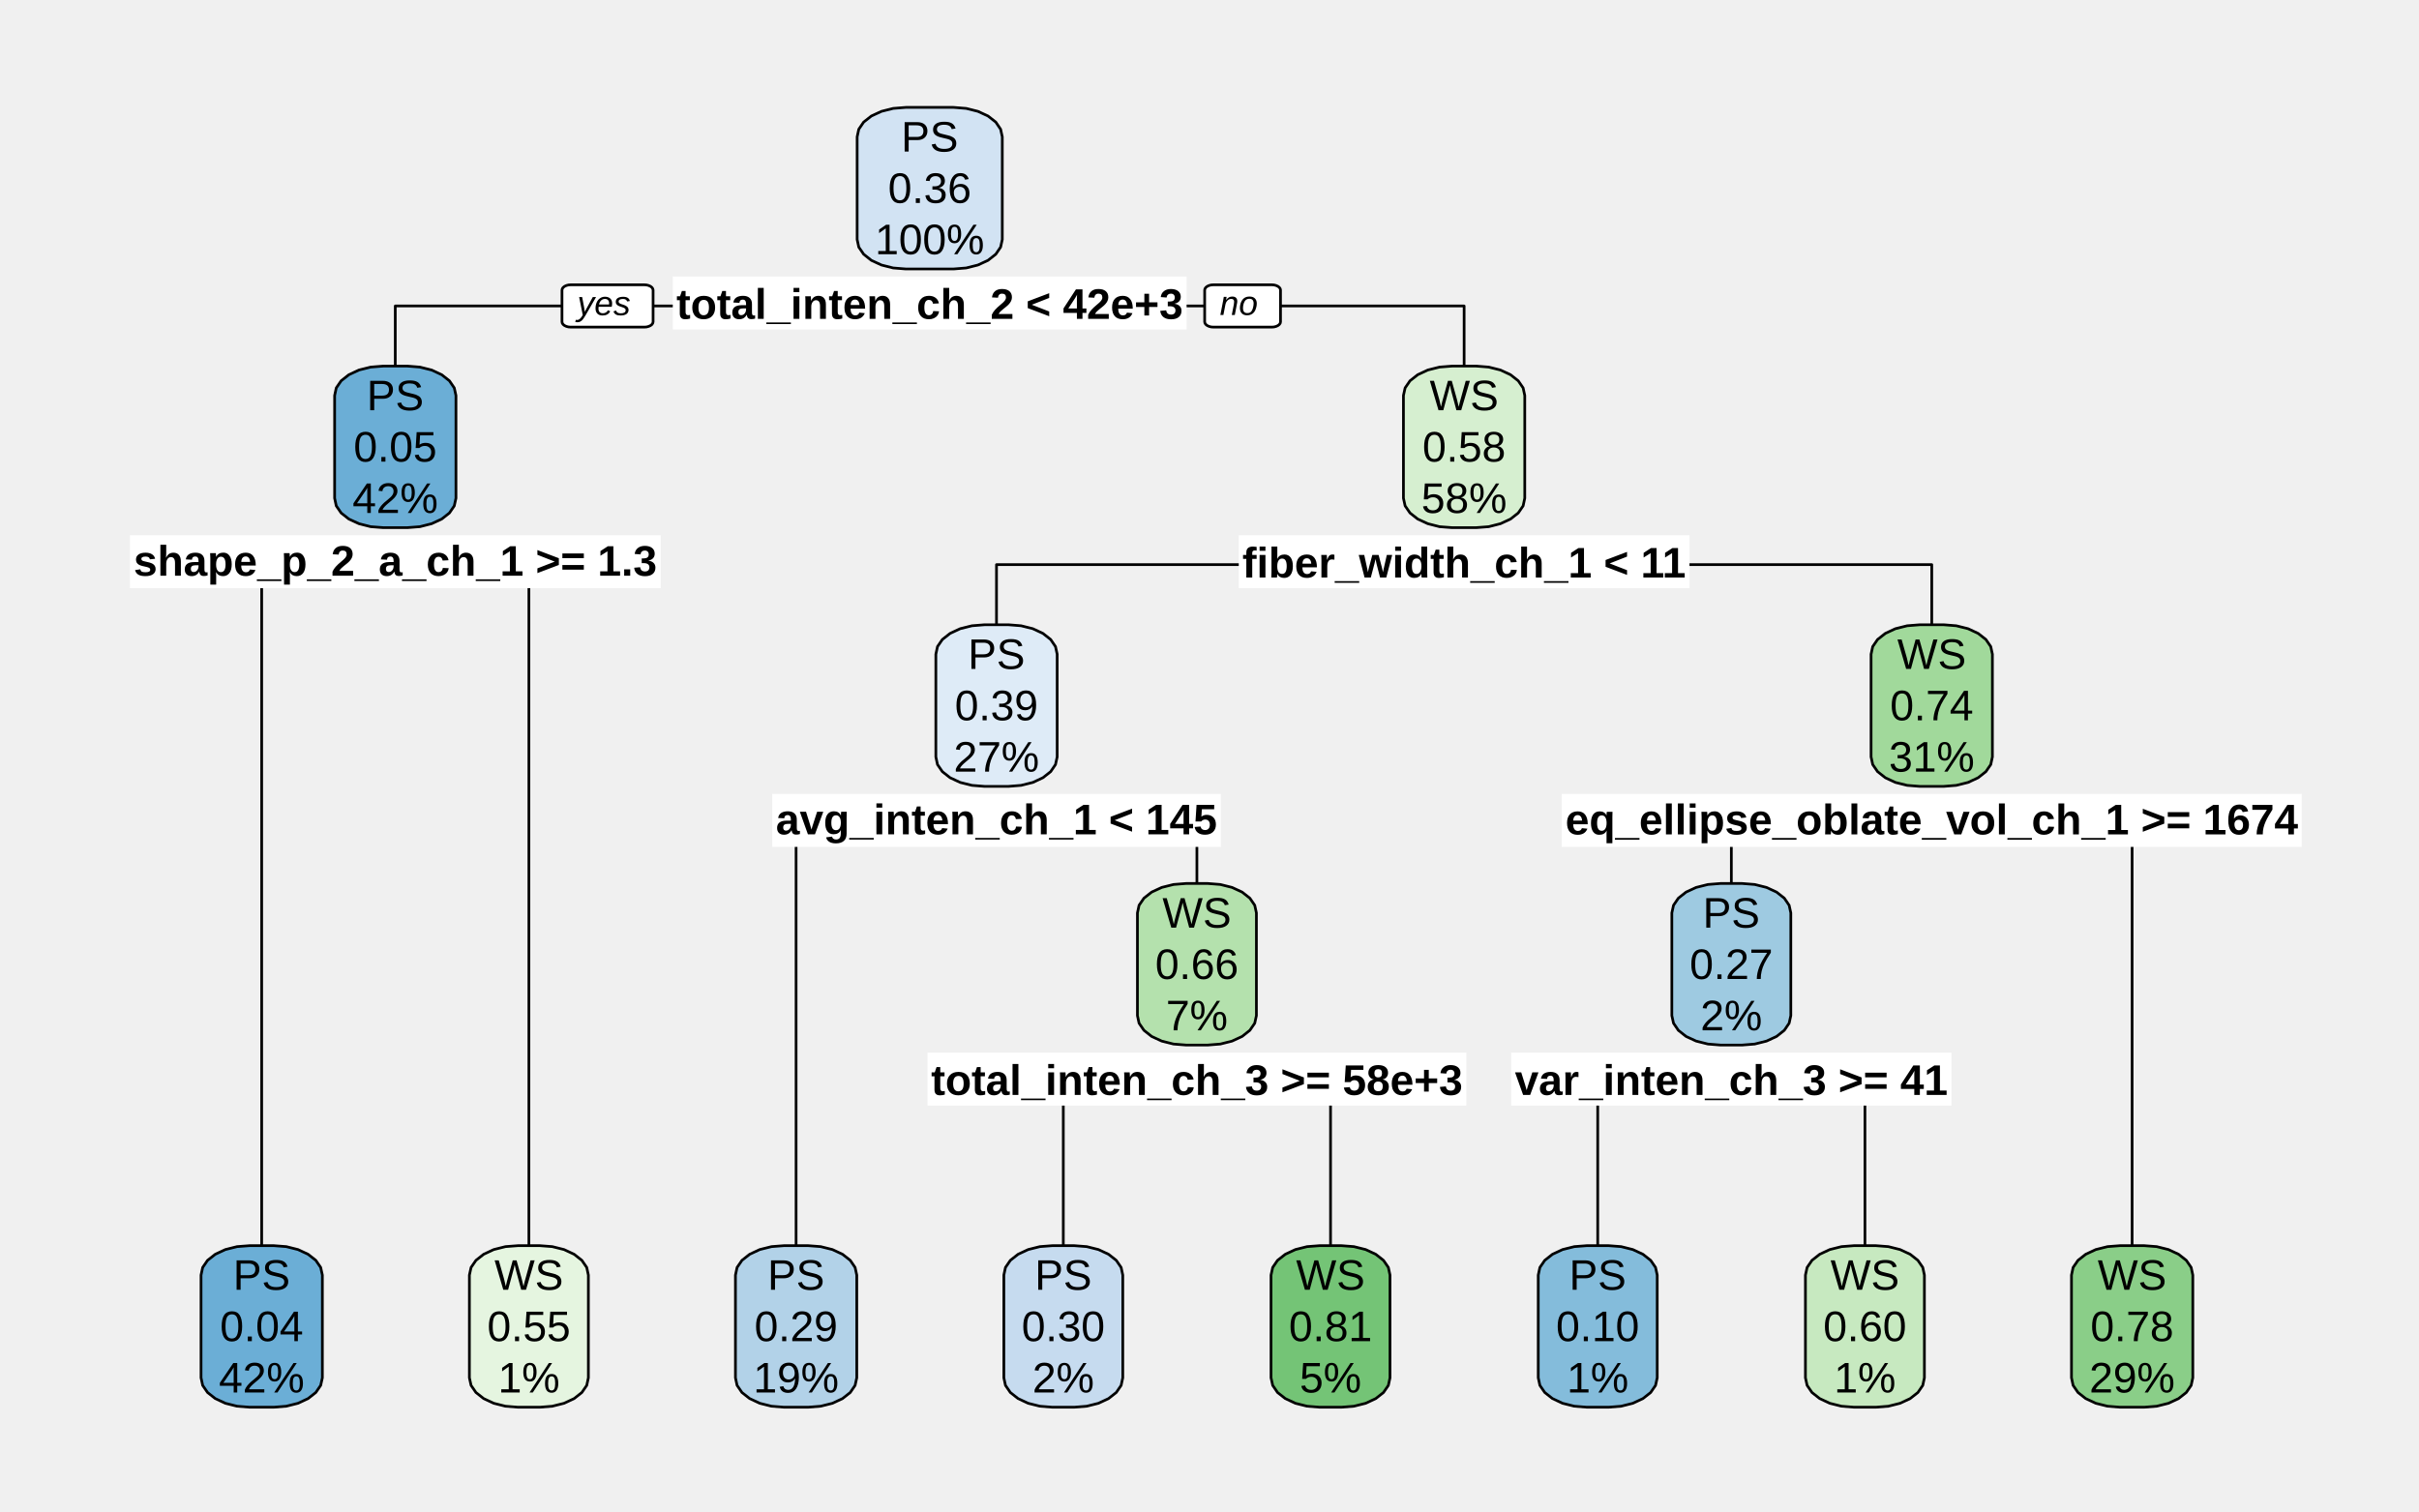
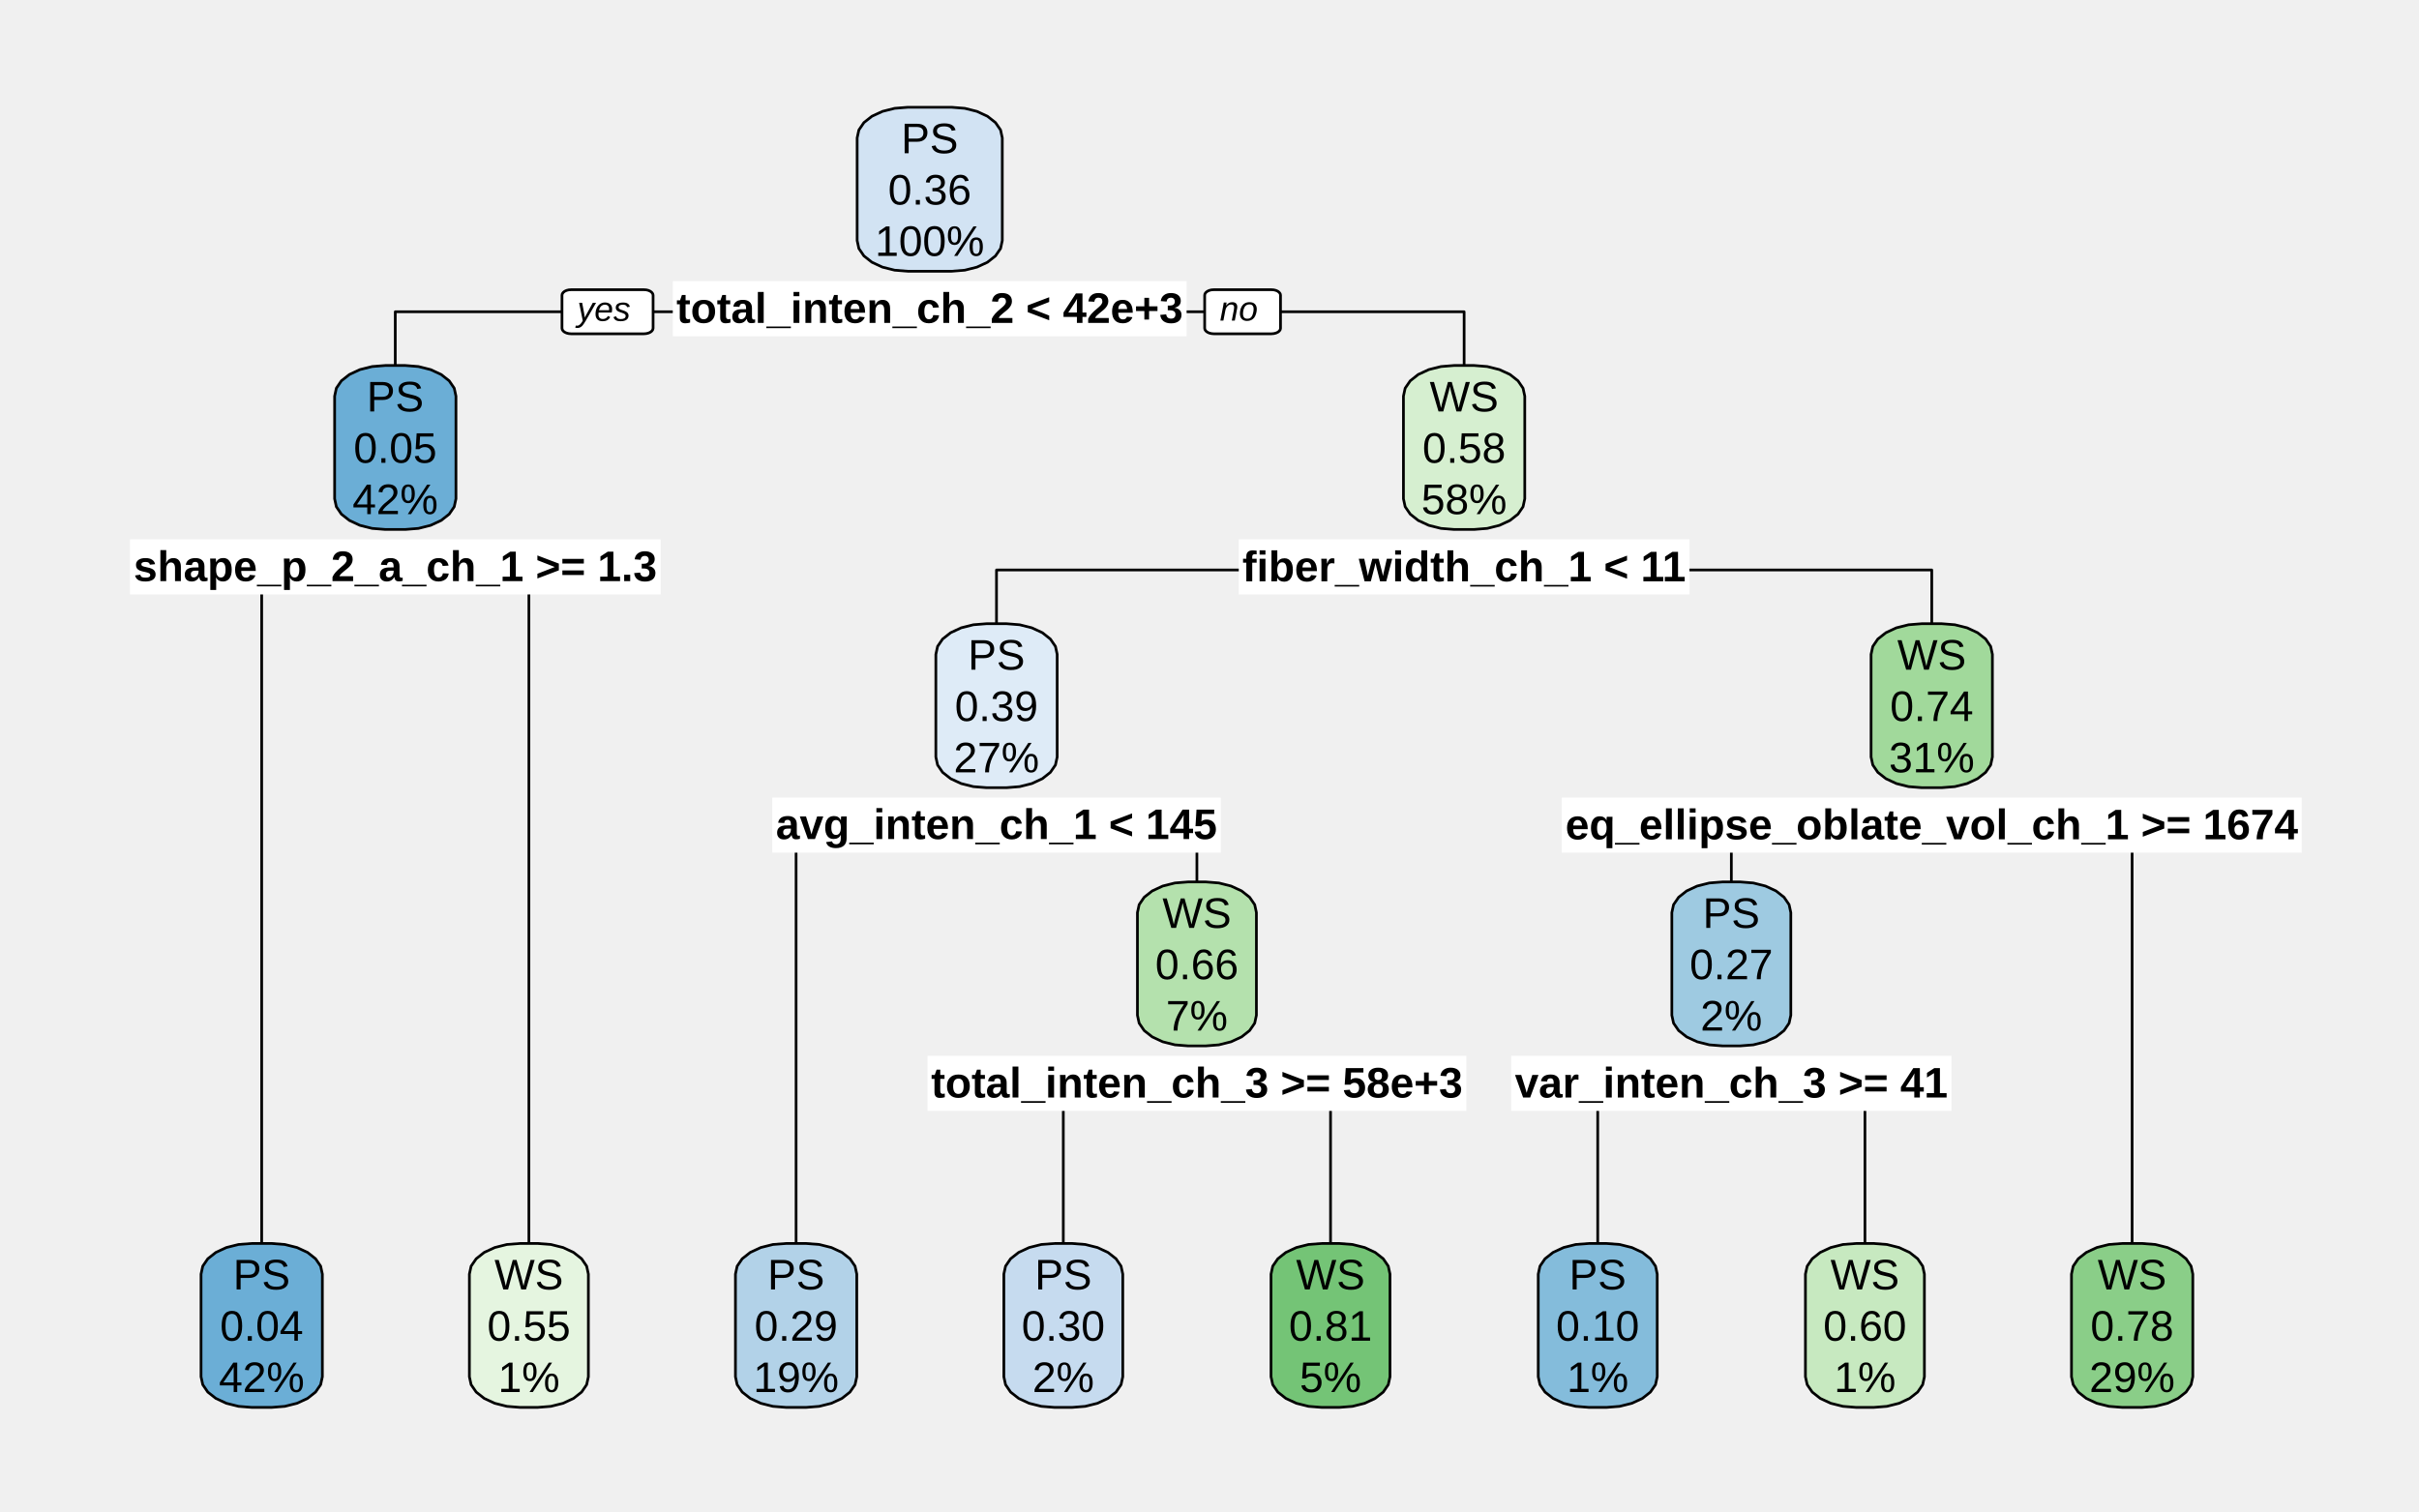
<svg xmlns="http://www.w3.org/2000/svg" width="576.00pt" height="360.00pt" viewBox="0 0 576.00 360.00">
  <g class="svglite">
    <defs>
      <style type="text/css">
    .svglite line, .svglite polyline, .svglite polygon, .svglite path, .svglite rect, .svglite circle {
      fill: none;
      stroke: #000000;
      stroke-linecap: round;
      stroke-linejoin: round;
      stroke-miterlimit: 10.00;
    }
    .svglite text {
      white-space: pre;
    }
    .svglite g.glyphgroup path {
      fill: inherit;
      stroke: none;
    }
  </style>
    </defs>
    <rect width="100%" height="100%" style="stroke: none; fill: none;" />
    <defs>
      <clipPath id="cpMC4wMHw1NzYuMDB8MC4wMHwzNjAuMDA=">
        <rect x="0.00" y="0.00" width="576.00" height="360.00" />
      </clipPath>
    </defs>
    <g clip-path="url(#cpMC4wMHw1NzYuMDB8MC4wMHwzNjAuMDA=)">
-       <polyline points="94.12,87.19 94.12,72.87 221.38,72.87 " style="stroke-width: 0.64; stroke-linecap: butt;" />
-       <polyline points="62.31,296.68 62.31,134.48 94.12,134.48 " style="stroke-width: 0.64; stroke-linecap: butt;" />
-       <polyline points="125.94,296.68 125.94,134.48 94.12,134.48 " style="stroke-width: 0.64; stroke-linecap: butt;" />
-       <polyline points="348.63,87.19 348.63,72.87 221.38,72.87 " style="stroke-width: 0.64; stroke-linecap: butt;" />
-       <polyline points="237.28,148.80 237.28,134.48 348.63,134.48 " style="stroke-width: 0.64; stroke-linecap: butt;" />
-       <polyline points="189.56,296.68 189.56,196.10 237.28,196.10 " style="stroke-width: 0.64; stroke-linecap: butt;" />
-       <polyline points="285.00,210.42 285.00,196.10 237.28,196.10 " style="stroke-width: 0.64; stroke-linecap: butt;" />
-       <polyline points="253.19,296.68 253.19,257.71 285.00,257.71 " style="stroke-width: 0.64; stroke-linecap: butt;" />
-       <polyline points="316.82,296.68 316.82,257.71 285.00,257.71 " style="stroke-width: 0.64; stroke-linecap: butt;" />
-       <polyline points="459.98,148.80 459.98,134.48 348.63,134.48 " style="stroke-width: 0.64; stroke-linecap: butt;" />
-       <polyline points="412.26,210.42 412.26,196.10 459.98,196.10 " style="stroke-width: 0.64; stroke-linecap: butt;" />
-       <polyline points="380.44,296.68 380.44,257.71 412.26,257.71 " style="stroke-width: 0.64; stroke-linecap: butt;" />
-       <polyline points="444.07,296.68 444.07,257.71 412.26,257.71 " style="stroke-width: 0.64; stroke-linecap: butt;" />
-       <polyline points="507.69,296.68 507.69,196.10 459.98,196.10 " style="stroke-width: 0.64; stroke-linecap: butt;" />
-       <polygon points="160.20,78.48 160.20,65.86 282.55,65.86 282.55,78.48 160.20,78.48 " style="stroke-width: 0.64; stroke: none; fill: #FFFFFF;" />
-       <polygon points="30.94,140.09 30.94,127.47 157.31,127.47 157.31,140.09 30.94,140.09 " style="stroke-width: 0.64; stroke: none; fill: #FFFFFF;" />
-       <polygon points="294.97,140.09 294.97,127.47 402.29,127.47 402.29,140.09 294.97,140.09 " style="stroke-width: 0.64; stroke: none; fill: #FFFFFF;" />
-       <polygon points="183.89,201.71 183.89,189.08 290.68,189.08 290.68,201.71 183.89,201.71 " style="stroke-width: 0.64; stroke: none; fill: #FFFFFF;" />
-       <polygon points="220.85,263.32 220.85,250.70 349.16,250.70 349.16,263.32 220.85,263.32 " style="stroke-width: 0.64; stroke: none; fill: #FFFFFF;" />
-       <polygon points="371.88,201.71 371.88,189.08 548.07,189.08 548.07,201.71 371.88,201.71 " style="stroke-width: 0.64; stroke: none; fill: #FFFFFF;" />
-       <polygon points="359.84,263.32 359.84,250.70 464.67,250.70 464.67,263.32 359.84,263.32 " style="stroke-width: 0.64; stroke: none; fill: #FFFFFF;" />
-       <text x="221.38" y="75.94" text-anchor="middle" style="font-size: 10.19px; font-weight: bold; font-family: &quot;Liberation Sans&quot;;" textLength="120.66px" lengthAdjust="spacingAndGlyphs">total_inten_ch_2 &lt; 42e+3</text>
-       <text x="94.12" y="137.12" text-anchor="middle" style="font-size: 10.19px; font-weight: bold; font-family: &quot;Liberation Sans&quot;;" textLength="124.67px" lengthAdjust="spacingAndGlyphs">shape_p_2_a_ch_1 &gt;= 1.3</text>
-       <text x="348.63" y="137.55" text-anchor="middle" style="font-size: 10.19px; font-weight: bold; font-family: &quot;Liberation Sans&quot;;" textLength="105.62px" lengthAdjust="spacingAndGlyphs">fiber_width_ch_1 &lt; 11</text>
-       <text x="237.28" y="198.71" text-anchor="middle" style="font-size: 10.19px; font-weight: bold; font-family: &quot;Liberation Sans&quot;;" textLength="105.09px" lengthAdjust="spacingAndGlyphs">avg_inten_ch_1 &lt; 145</text>
-       <text x="285.00" y="260.78" text-anchor="middle" style="font-size: 10.19px; font-weight: bold; font-family: &quot;Liberation Sans&quot;;" textLength="126.61px" lengthAdjust="spacingAndGlyphs">total_inten_ch_3 &gt;= 58e+3</text>
-       <text x="459.98" y="198.73" text-anchor="middle" style="font-size: 10.19px; font-weight: bold; font-family: &quot;Liberation Sans&quot;;" textLength="174.50px" lengthAdjust="spacingAndGlyphs">eq_ellipse_oblate_vol_ch_1 &gt;= 1674</text>
-       <text x="412.26" y="260.78" text-anchor="middle" style="font-size: 10.19px; font-weight: bold; font-family: &quot;Liberation Sans&quot;;" textLength="103.12px" lengthAdjust="spacingAndGlyphs">var_inten_ch_3 &gt;= 41</text>
-       <polygon points="204.10,32.59 204.49,30.78 205.65,29.08 207.49,27.63 209.89,26.52 212.68,25.82 215.68,25.58 227.07,25.58 230.07,25.82 232.86,26.52 235.26,27.63 237.11,29.08 238.26,30.78 238.66,32.59 238.66,57.05 238.26,58.86 237.11,60.55 235.26,62.01 232.86,63.12 230.07,63.82 227.07,64.06 215.68,64.06 212.68,63.82 209.89,63.12 207.49,62.01 205.65,60.55 204.49,58.86 204.10,57.05 " style="stroke-width: 0.64; fill: #D2E3F3;" />
-       <polygon points="79.68,94.20 80.07,92.39 81.23,90.70 83.07,89.25 85.47,88.13 88.27,87.43 91.27,87.19 96.98,87.19 99.98,87.43 102.78,88.13 105.18,89.25 107.02,90.70 108.17,92.39 108.57,94.20 108.57,118.66 108.17,120.48 107.02,122.17 105.18,123.62 102.78,124.73 99.98,125.44 96.98,125.67 91.27,125.67 88.27,125.44 85.47,124.73 83.07,123.62 81.23,122.17 80.07,120.48 79.68,118.66 " style="stroke-width: 0.64; fill: #6BAED6;" />
-       <polygon points="47.87,303.69 48.26,301.87 49.42,300.18 51.26,298.73 53.66,297.61 56.45,296.91 59.45,296.68 65.17,296.68 68.17,296.91 70.96,297.61 73.36,298.73 75.20,300.18 76.36,301.87 76.76,303.69 76.76,328.15 76.36,329.96 75.20,331.65 73.36,333.10 70.96,334.22 68.17,334.92 65.17,335.16 59.45,335.16 56.45,334.92 53.66,334.22 51.26,333.10 49.42,331.65 48.26,329.96 47.87,328.15 " style="stroke-width: 0.64; fill: #6BAED6;" />
-       <polygon points="111.77,303.69 112.17,301.87 113.33,300.18 115.17,298.73 117.57,297.61 120.36,296.91 123.36,296.68 128.52,296.68 131.51,296.91 134.31,297.61 136.71,298.73 138.55,300.18 139.71,301.87 140.10,303.69 140.10,328.15 139.71,329.96 138.55,331.65 136.71,333.10 134.31,334.22 131.51,334.92 128.52,335.16 123.36,335.16 120.36,334.92 117.57,334.22 115.17,333.10 113.33,331.65 112.17,329.96 111.77,328.15 " style="stroke-width: 0.64; fill: #E5F5E0;" />
-       <polygon points="334.18,94.20 334.58,92.39 335.74,90.70 337.58,89.25 339.98,88.13 342.77,87.43 345.77,87.19 351.49,87.19 354.49,87.43 357.28,88.13 359.68,89.25 361.52,90.70 362.68,92.39 363.07,94.20 363.07,118.66 362.68,120.48 361.52,122.17 359.68,123.62 357.28,124.73 354.49,125.44 351.49,125.67 345.77,125.67 342.77,125.44 339.98,124.73 337.58,123.62 335.74,122.17 334.58,120.48 334.18,118.66 " style="stroke-width: 0.64; fill: #D6EFD0;" />
-       <polygon points="222.84,155.82 223.23,154.00 224.39,152.31 226.23,150.86 228.63,149.74 231.43,149.04 234.42,148.80 240.14,148.80 243.14,149.04 245.94,149.74 248.34,150.86 250.18,152.31 251.33,154.00 251.73,155.82 251.73,180.27 251.33,182.09 250.18,183.78 248.34,185.23 245.94,186.35 243.14,187.05 240.14,187.29 234.42,187.29 231.43,187.05 228.63,186.35 226.23,185.23 224.39,183.78 223.23,182.09 222.84,180.27 " style="stroke-width: 0.64; fill: #DEEBF7;" />
-       <polygon points="175.12,303.69 175.51,301.87 176.67,300.18 178.51,298.73 180.91,297.61 183.71,296.91 186.70,296.68 192.42,296.68 195.42,296.91 198.22,297.61 200.62,298.73 202.46,300.18 203.61,301.87 204.01,303.69 204.01,328.15 203.61,329.96 202.46,331.65 200.62,333.10 198.22,334.22 195.42,334.92 192.42,335.16 186.70,335.16 183.71,334.92 180.91,334.22 178.51,333.10 176.67,331.65 175.51,329.96 175.12,328.15 " style="stroke-width: 0.64; fill: #B2D2E8;" />
-       <polygon points="270.84,217.43 271.23,215.61 272.39,213.92 274.23,212.47 276.63,211.36 279.43,210.66 282.43,210.42 287.58,210.42 290.58,210.66 293.37,211.36 295.77,212.47 297.61,213.92 298.77,215.61 299.17,217.43 299.17,241.89 298.77,243.70 297.61,245.39 295.77,246.85 293.37,247.96 290.58,248.66 287.58,248.90 282.43,248.90 279.43,248.66 276.63,247.96 274.23,246.85 272.39,245.39 271.23,243.70 270.84,241.89 " style="stroke-width: 0.64; fill: #B4E1AD;" />
-       <polygon points="239.03,303.69 239.42,301.87 240.58,300.18 242.42,298.73 244.82,297.61 247.61,296.91 250.61,296.68 255.77,296.68 258.77,296.91 261.56,297.61 263.96,298.73 265.80,300.18 266.96,301.87 267.35,303.69 267.35,328.15 266.96,329.96 265.80,331.65 263.96,333.10 261.56,334.22 258.77,334.92 255.77,335.16 250.61,335.16 247.61,334.92 244.82,334.22 242.42,333.10 240.58,331.65 239.42,329.96 239.03,328.15 " style="stroke-width: 0.64; fill: #C6DBEF;" />
-       <polygon points="302.65,303.69 303.05,301.87 304.20,300.18 306.05,298.73 308.45,297.61 311.24,296.91 314.24,296.68 319.39,296.68 322.39,296.91 325.19,297.61 327.59,298.73 329.43,300.18 330.59,301.87 330.98,303.69 330.98,328.15 330.59,329.96 329.43,331.65 327.59,333.10 325.19,334.22 322.39,334.92 319.39,335.16 314.24,335.16 311.24,334.92 308.45,334.22 306.05,333.10 304.20,331.65 303.05,329.96 302.65,328.15 " style="stroke-width: 0.64; fill: #74C476;" />
-       <polygon points="445.53,155.82 445.92,154.00 447.08,152.31 448.92,150.86 451.32,149.74 454.12,149.04 457.12,148.80 462.83,148.80 465.83,149.04 468.63,149.74 471.03,150.86 472.87,152.31 474.03,154.00 474.42,155.82 474.42,180.27 474.03,182.09 472.87,183.78 471.03,185.23 468.63,186.35 465.83,187.05 462.83,187.29 457.12,187.29 454.12,187.05 451.32,186.35 448.92,185.23 447.08,183.78 445.92,182.09 445.53,180.27 " style="stroke-width: 0.64; fill: #A1D99B;" />
-       <polygon points="398.09,217.43 398.49,215.61 399.64,213.92 401.48,212.47 403.88,211.36 406.68,210.66 409.68,210.42 414.83,210.42 417.83,210.66 420.63,211.36 423.03,212.47 424.87,213.92 426.02,215.61 426.42,217.43 426.42,241.89 426.02,243.70 424.87,245.39 423.03,246.85 420.63,247.96 417.83,248.66 414.83,248.90 409.68,248.90 406.68,248.66 403.88,247.96 401.48,246.85 399.64,245.39 398.49,243.70 398.09,241.89 " style="stroke-width: 0.64; fill: #9ECAE1;" />
-       <polygon points="366.28,303.69 366.67,301.87 367.83,300.18 369.67,298.73 372.07,297.61 374.87,296.91 377.86,296.68 383.02,296.68 386.02,296.91 388.81,297.61 391.21,298.73 393.05,300.18 394.21,301.87 394.61,303.69 394.61,328.15 394.21,329.96 393.05,331.65 391.21,333.10 388.81,334.22 386.02,334.92 383.02,335.16 377.86,335.16 374.87,334.92 372.07,334.22 369.67,333.10 367.83,331.65 366.67,329.96 366.28,328.15 " style="stroke-width: 0.64; fill: #84BCDB;" />
-       <polygon points="429.90,303.69 430.30,301.87 431.46,300.18 433.30,298.73 435.70,297.61 438.49,296.91 441.49,296.68 446.65,296.68 449.65,296.91 452.44,297.61 454.84,298.73 456.68,300.18 457.84,301.87 458.23,303.69 458.23,328.15 457.84,329.96 456.68,331.65 454.84,333.10 452.44,334.22 449.65,334.92 446.65,335.16 441.49,335.16 438.49,334.92 435.70,334.22 433.30,333.10 431.46,331.65 430.30,329.96 429.90,328.15 " style="stroke-width: 0.64; fill: #C7E9C0;" />
-       <polygon points="493.25,303.69 493.64,301.87 494.80,300.18 496.64,298.73 499.04,297.61 501.84,296.91 504.84,296.68 510.55,296.68 513.55,296.91 516.35,297.61 518.75,298.73 520.59,300.18 521.75,301.87 522.14,303.69 522.14,328.15 521.75,329.96 520.59,331.65 518.75,333.10 516.35,334.22 513.55,334.92 510.55,335.16 504.84,335.16 501.84,334.92 499.04,334.22 496.64,333.10 494.80,331.65 493.64,329.96 493.25,328.15 " style="stroke-width: 0.64; fill: #8ACE88;" />
-       <text x="221.38" y="36.10" text-anchor="middle" style="font-size: 10.19px; font-family: &quot;Liberation Sans&quot;;" textLength="13.59px" lengthAdjust="spacingAndGlyphs">PS</text>
-       <text x="221.38" y="48.33" text-anchor="middle" style="font-size: 10.19px; font-family: &quot;Liberation Sans&quot;;" textLength="19.84px" lengthAdjust="spacingAndGlyphs">0.36</text>
-       <text x="221.38" y="60.55" text-anchor="middle" style="font-size: 10.19px; font-family: &quot;Liberation Sans&quot;;" textLength="26.08px" lengthAdjust="spacingAndGlyphs">100%</text>
-       <text x="94.12" y="97.71" text-anchor="middle" style="font-size: 10.19px; font-family: &quot;Liberation Sans&quot;;" textLength="13.59px" lengthAdjust="spacingAndGlyphs">PS</text>
-       <text x="94.12" y="109.94" text-anchor="middle" style="font-size: 10.19px; font-family: &quot;Liberation Sans&quot;;" textLength="19.84px" lengthAdjust="spacingAndGlyphs">0.05</text>
-       <text x="94.12" y="122.17" text-anchor="middle" style="font-size: 10.19px; font-family: &quot;Liberation Sans&quot;;" textLength="20.41px" lengthAdjust="spacingAndGlyphs">42%</text>
-       <text x="62.31" y="307.19" text-anchor="middle" style="font-size: 10.19px; font-family: &quot;Liberation Sans&quot;;" textLength="13.59px" lengthAdjust="spacingAndGlyphs">PS</text>
-       <text x="62.31" y="319.42" text-anchor="middle" style="font-size: 10.19px; font-family: &quot;Liberation Sans&quot;;" textLength="19.84px" lengthAdjust="spacingAndGlyphs">0.04</text>
-       <text x="62.31" y="331.65" text-anchor="middle" style="font-size: 10.19px; font-family: &quot;Liberation Sans&quot;;" textLength="20.41px" lengthAdjust="spacingAndGlyphs">42%</text>
-       <text x="125.94" y="307.19" text-anchor="middle" style="font-size: 10.19px; font-family: &quot;Liberation Sans&quot;;" textLength="16.41px" lengthAdjust="spacingAndGlyphs">WS</text>
-       <text x="125.94" y="319.42" text-anchor="middle" style="font-size: 10.19px; font-family: &quot;Liberation Sans&quot;;" textLength="19.84px" lengthAdjust="spacingAndGlyphs">0.55</text>
-       <text x="125.94" y="331.65" text-anchor="middle" style="font-size: 10.19px; font-family: &quot;Liberation Sans&quot;;" textLength="14.73px" lengthAdjust="spacingAndGlyphs">1%</text>
-       <text x="348.63" y="97.71" text-anchor="middle" style="font-size: 10.19px; font-family: &quot;Liberation Sans&quot;;" textLength="16.41px" lengthAdjust="spacingAndGlyphs">WS</text>
-       <text x="348.63" y="109.94" text-anchor="middle" style="font-size: 10.19px; font-family: &quot;Liberation Sans&quot;;" textLength="19.84px" lengthAdjust="spacingAndGlyphs">0.58</text>
-       <text x="348.63" y="122.17" text-anchor="middle" style="font-size: 10.19px; font-family: &quot;Liberation Sans&quot;;" textLength="20.41px" lengthAdjust="spacingAndGlyphs">58%</text>
-       <text x="237.28" y="159.32" text-anchor="middle" style="font-size: 10.19px; font-family: &quot;Liberation Sans&quot;;" textLength="13.59px" lengthAdjust="spacingAndGlyphs">PS</text>
-       <text x="237.28" y="171.55" text-anchor="middle" style="font-size: 10.19px; font-family: &quot;Liberation Sans&quot;;" textLength="19.84px" lengthAdjust="spacingAndGlyphs">0.39</text>
-       <text x="237.28" y="183.78" text-anchor="middle" style="font-size: 10.19px; font-family: &quot;Liberation Sans&quot;;" textLength="20.41px" lengthAdjust="spacingAndGlyphs">27%</text>
-       <text x="189.56" y="307.19" text-anchor="middle" style="font-size: 10.19px; font-family: &quot;Liberation Sans&quot;;" textLength="13.59px" lengthAdjust="spacingAndGlyphs">PS</text>
-       <text x="189.56" y="319.42" text-anchor="middle" style="font-size: 10.19px; font-family: &quot;Liberation Sans&quot;;" textLength="19.84px" lengthAdjust="spacingAndGlyphs">0.29</text>
-       <text x="189.56" y="331.65" text-anchor="middle" style="font-size: 10.19px; font-family: &quot;Liberation Sans&quot;;" textLength="20.41px" lengthAdjust="spacingAndGlyphs">19%</text>
-       <text x="285.00" y="220.94" text-anchor="middle" style="font-size: 10.19px; font-family: &quot;Liberation Sans&quot;;" textLength="16.41px" lengthAdjust="spacingAndGlyphs">WS</text>
-       <text x="285.00" y="233.17" text-anchor="middle" style="font-size: 10.19px; font-family: &quot;Liberation Sans&quot;;" textLength="19.84px" lengthAdjust="spacingAndGlyphs">0.66</text>
-       <text x="285.00" y="245.39" text-anchor="middle" style="font-size: 10.19px; font-family: &quot;Liberation Sans&quot;;" textLength="14.73px" lengthAdjust="spacingAndGlyphs">7%</text>
-       <text x="253.19" y="307.19" text-anchor="middle" style="font-size: 10.19px; font-family: &quot;Liberation Sans&quot;;" textLength="13.59px" lengthAdjust="spacingAndGlyphs">PS</text>
-       <text x="253.19" y="319.42" text-anchor="middle" style="font-size: 10.19px; font-family: &quot;Liberation Sans&quot;;" textLength="19.84px" lengthAdjust="spacingAndGlyphs">0.30</text>
-       <text x="253.19" y="331.65" text-anchor="middle" style="font-size: 10.19px; font-family: &quot;Liberation Sans&quot;;" textLength="14.73px" lengthAdjust="spacingAndGlyphs">2%</text>
-       <text x="316.82" y="307.19" text-anchor="middle" style="font-size: 10.19px; font-family: &quot;Liberation Sans&quot;;" textLength="16.41px" lengthAdjust="spacingAndGlyphs">WS</text>
-       <text x="316.82" y="319.42" text-anchor="middle" style="font-size: 10.19px; font-family: &quot;Liberation Sans&quot;;" textLength="19.84px" lengthAdjust="spacingAndGlyphs">0.81</text>
-       <text x="316.82" y="331.65" text-anchor="middle" style="font-size: 10.19px; font-family: &quot;Liberation Sans&quot;;" textLength="14.73px" lengthAdjust="spacingAndGlyphs">5%</text>
-       <text x="459.98" y="159.32" text-anchor="middle" style="font-size: 10.19px; font-family: &quot;Liberation Sans&quot;;" textLength="16.41px" lengthAdjust="spacingAndGlyphs">WS</text>
-       <text x="459.98" y="171.55" text-anchor="middle" style="font-size: 10.19px; font-family: &quot;Liberation Sans&quot;;" textLength="19.84px" lengthAdjust="spacingAndGlyphs">0.74</text>
-       <text x="459.98" y="183.78" text-anchor="middle" style="font-size: 10.19px; font-family: &quot;Liberation Sans&quot;;" textLength="20.41px" lengthAdjust="spacingAndGlyphs">31%</text>
-       <text x="412.26" y="220.94" text-anchor="middle" style="font-size: 10.19px; font-family: &quot;Liberation Sans&quot;;" textLength="13.59px" lengthAdjust="spacingAndGlyphs">PS</text>
-       <text x="412.26" y="233.17" text-anchor="middle" style="font-size: 10.19px; font-family: &quot;Liberation Sans&quot;;" textLength="19.84px" lengthAdjust="spacingAndGlyphs">0.27</text>
-       <text x="412.26" y="245.39" text-anchor="middle" style="font-size: 10.19px; font-family: &quot;Liberation Sans&quot;;" textLength="14.73px" lengthAdjust="spacingAndGlyphs">2%</text>
-       <text x="380.44" y="307.19" text-anchor="middle" style="font-size: 10.19px; font-family: &quot;Liberation Sans&quot;;" textLength="13.59px" lengthAdjust="spacingAndGlyphs">PS</text>
-       <text x="380.44" y="319.42" text-anchor="middle" style="font-size: 10.19px; font-family: &quot;Liberation Sans&quot;;" textLength="19.84px" lengthAdjust="spacingAndGlyphs">0.10</text>
-       <text x="380.44" y="331.65" text-anchor="middle" style="font-size: 10.19px; font-family: &quot;Liberation Sans&quot;;" textLength="14.73px" lengthAdjust="spacingAndGlyphs">1%</text>
-       <text x="444.07" y="307.19" text-anchor="middle" style="font-size: 10.19px; font-family: &quot;Liberation Sans&quot;;" textLength="16.41px" lengthAdjust="spacingAndGlyphs">WS</text>
-       <text x="444.07" y="319.42" text-anchor="middle" style="font-size: 10.19px; font-family: &quot;Liberation Sans&quot;;" textLength="19.84px" lengthAdjust="spacingAndGlyphs">0.60</text>
-       <text x="444.07" y="331.65" text-anchor="middle" style="font-size: 10.19px; font-family: &quot;Liberation Sans&quot;;" textLength="14.73px" lengthAdjust="spacingAndGlyphs">1%</text>
-       <text x="507.69" y="307.19" text-anchor="middle" style="font-size: 10.19px; font-family: &quot;Liberation Sans&quot;;" textLength="16.41px" lengthAdjust="spacingAndGlyphs">WS</text>
-       <text x="507.69" y="319.42" text-anchor="middle" style="font-size: 10.19px; font-family: &quot;Liberation Sans&quot;;" textLength="19.84px" lengthAdjust="spacingAndGlyphs">0.78</text>
-       <text x="507.69" y="331.65" text-anchor="middle" style="font-size: 10.19px; font-family: &quot;Liberation Sans&quot;;" textLength="20.41px" lengthAdjust="spacingAndGlyphs">29%</text>
-       <polygon points="133.82,69.09 133.89,68.76 134.10,68.46 134.43,68.20 134.86,68.00 135.36,67.87 135.90,67.83 153.42,67.83 153.96,67.87 154.46,68.00 154.90,68.20 155.23,68.46 155.43,68.76 155.51,69.09 155.51,76.65 155.43,76.98 155.23,77.28 154.90,77.54 154.46,77.74 153.96,77.87 153.42,77.91 135.90,77.91 135.36,77.87 134.86,77.74 134.43,77.54 134.10,77.28 133.89,76.98 133.82,76.65 " style="stroke-width: 0.64; fill: #FFFFFF;" />
-       <polygon points="286.85,69.09 286.92,68.76 287.13,68.46 287.46,68.20 287.89,68.00 288.39,67.87 288.93,67.83 302.83,67.83 303.37,67.87 303.87,68.00 304.30,68.20 304.63,68.46 304.84,68.76 304.91,69.09 304.91,76.65 304.84,76.98 304.63,77.28 304.30,77.54 303.87,77.74 303.37,77.87 302.83,77.91 288.93,77.91 288.39,77.87 287.89,77.74 287.46,77.54 287.13,77.28 286.92,76.98 286.85,76.65 " style="stroke-width: 0.64; fill: #FFFFFF;" />
-       <text x="143.79" y="75.06" text-anchor="middle" style="font-size: 8.15px; font-style: italic; font-family: &quot;Liberation Sans&quot;;" textLength="12.69px" lengthAdjust="spacingAndGlyphs">yes</text>
-       <text x="294.98" y="75.02" text-anchor="middle" style="font-size: 8.15px; font-style: italic; font-family: &quot;Liberation Sans&quot;;" textLength="9.06px" lengthAdjust="spacingAndGlyphs">no</text>
+       <polyline points="94.12,87.05 94.12,74.25 221.38,74.25 " style="stroke-width: 0.64; stroke-linecap: butt;" />
+       <polyline points="62.31,296.16 62.31,135.75 94.12,135.75 " style="stroke-width: 0.64; stroke-linecap: butt;" />
+       <polyline points="125.94,296.16 125.94,135.75 94.12,135.75 " style="stroke-width: 0.64; stroke-linecap: butt;" />
+       <polyline points="348.63,87.05 348.63,74.25 221.38,74.25 " style="stroke-width: 0.64; stroke-linecap: butt;" />
+       <polyline points="237.28,148.55 237.28,135.75 348.63,135.75 " style="stroke-width: 0.64; stroke-linecap: butt;" />
+       <polyline points="189.56,296.16 189.56,197.25 237.28,197.25 " style="stroke-width: 0.64; stroke-linecap: butt;" />
+       <polyline points="285.00,210.05 285.00,197.25 237.28,197.25 " style="stroke-width: 0.64; stroke-linecap: butt;" />
+       <polyline points="253.19,296.16 253.19,258.75 285.00,258.75 " style="stroke-width: 0.64; stroke-linecap: butt;" />
+       <polyline points="316.82,296.16 316.82,258.75 285.00,258.75 " style="stroke-width: 0.64; stroke-linecap: butt;" />
+       <polyline points="459.98,148.55 459.98,135.75 348.63,135.75 " style="stroke-width: 0.64; stroke-linecap: butt;" />
+       <polyline points="412.26,210.05 412.26,197.25 459.98,197.25 " style="stroke-width: 0.64; stroke-linecap: butt;" />
+       <polyline points="380.44,296.16 380.44,258.75 412.26,258.75 " style="stroke-width: 0.64; stroke-linecap: butt;" />
+       <polyline points="444.07,296.16 444.07,258.75 412.26,258.75 " style="stroke-width: 0.64; stroke-linecap: butt;" />
+       <polyline points="507.69,296.16 507.69,197.25 459.98,197.25 " style="stroke-width: 0.64; stroke-linecap: butt;" />
+       <polygon points="160.20,80.08 160.20,66.95 282.55,66.95 282.55,80.08 160.20,80.08 " style="stroke-width: 0.64; stroke: none; fill: #FFFFFF;" />
+       <polygon points="30.94,141.58 30.94,128.46 157.31,128.46 157.31,141.58 30.94,141.58 " style="stroke-width: 0.64; stroke: none; fill: #FFFFFF;" />
+       <polygon points="294.97,141.58 294.97,128.46 402.29,128.46 402.29,141.58 294.97,141.58 " style="stroke-width: 0.64; stroke: none; fill: #FFFFFF;" />
+       <polygon points="183.89,203.08 183.89,189.96 290.68,189.96 290.68,203.08 183.89,203.08 " style="stroke-width: 0.64; stroke: none; fill: #FFFFFF;" />
+       <polygon points="220.85,264.59 220.85,251.46 349.16,251.46 349.16,264.59 220.85,264.59 " style="stroke-width: 0.64; stroke: none; fill: #FFFFFF;" />
+       <polygon points="371.88,203.08 371.88,189.96 548.07,189.96 548.07,203.08 371.88,203.08 " style="stroke-width: 0.64; stroke: none; fill: #FFFFFF;" />
+       <polygon points="359.84,264.59 359.84,251.46 464.67,251.46 464.67,264.59 359.84,264.59 " style="stroke-width: 0.64; stroke: none; fill: #FFFFFF;" />
+       <text x="221.38" y="76.90" text-anchor="middle" style="font-size: 10.19px; font-weight: bold; font-family: &quot;Arial&quot;;" textLength="120.66px" lengthAdjust="spacingAndGlyphs">total_inten_ch_2 &lt; 42e+3</text>
+       <text x="94.12" y="138.40" text-anchor="middle" style="font-size: 10.19px; font-weight: bold; font-family: &quot;Arial&quot;;" textLength="124.67px" lengthAdjust="spacingAndGlyphs">shape_p_2_a_ch_1 &gt;= 1.3</text>
+       <text x="348.63" y="138.45" text-anchor="middle" style="font-size: 10.19px; font-weight: bold; font-family: &quot;Arial&quot;;" textLength="105.62px" lengthAdjust="spacingAndGlyphs">fiber_width_ch_1 &lt; 11</text>
+       <text x="237.28" y="199.84" text-anchor="middle" style="font-size: 10.19px; font-weight: bold; font-family: &quot;Arial&quot;;" textLength="105.09px" lengthAdjust="spacingAndGlyphs">avg_inten_ch_1 &lt; 145</text>
+       <text x="285.00" y="261.40" text-anchor="middle" style="font-size: 10.19px; font-weight: bold; font-family: &quot;Arial&quot;;" textLength="126.61px" lengthAdjust="spacingAndGlyphs">total_inten_ch_3 &gt;= 58e+3</text>
+       <text x="459.98" y="199.90" text-anchor="middle" style="font-size: 10.19px; font-weight: bold; font-family: &quot;Arial&quot;;" textLength="174.50px" lengthAdjust="spacingAndGlyphs">eq_ellipse_oblate_vol_ch_1 &gt;= 1674</text>
+       <text x="412.26" y="261.40" text-anchor="middle" style="font-size: 10.19px; font-weight: bold; font-family: &quot;Arial&quot;;" textLength="103.12px" lengthAdjust="spacingAndGlyphs">var_inten_ch_3 &gt;= 41</text>
+       <polygon points="204.10,32.84 204.51,30.96 205.71,29.20 207.62,27.69 210.12,26.53 213.03,25.80 216.15,25.55 226.61,25.55 229.73,25.80 232.63,26.53 235.13,27.69 237.04,29.20 238.25,30.96 238.66,32.84 238.66,57.30 238.25,59.19 237.04,60.95 235.13,62.46 232.63,63.62 229.73,64.35 226.61,64.60 216.15,64.60 213.03,64.35 210.12,63.62 207.62,62.46 205.71,60.95 204.51,59.19 204.10,57.30 " style="stroke-width: 0.64; fill: #D2E3F3;" />
+       <polygon points="79.68,94.35 80.09,92.46 81.29,90.70 83.21,89.19 85.70,88.03 88.61,87.30 91.73,87.05 96.52,87.05 99.64,87.30 102.54,88.03 105.04,89.19 106.96,90.70 108.16,92.46 108.57,94.35 108.57,118.80 108.16,120.69 106.96,122.45 105.04,123.96 102.54,125.12 99.64,125.85 96.52,126.10 91.73,126.10 88.61,125.85 85.70,125.12 83.21,123.96 81.29,122.45 80.09,120.69 79.68,118.80 " style="stroke-width: 0.64; fill: #6BAED6;" />
+       <polygon points="47.87,303.45 48.28,301.56 49.48,299.80 51.40,298.29 53.89,297.13 56.80,296.40 59.92,296.16 64.71,296.16 67.82,296.40 70.73,297.13 73.23,298.29 75.14,299.80 76.35,301.56 76.76,303.45 76.76,327.91 76.35,329.79 75.14,331.55 73.23,333.06 70.73,334.22 67.82,334.95 64.71,335.20 59.92,335.20 56.80,334.95 53.89,334.22 51.40,333.06 49.48,331.55 48.28,329.79 47.87,327.91 " style="stroke-width: 0.64; fill: #6BAED6;" />
+       <polygon points="111.77,303.45 112.18,301.56 113.39,299.80 115.30,298.29 117.80,297.13 120.70,296.40 123.82,296.16 128.05,296.16 131.17,296.40 134.08,297.13 136.57,298.29 138.49,299.80 139.69,301.56 140.10,303.45 140.10,327.91 139.69,329.79 138.49,331.55 136.57,333.06 134.08,334.22 131.17,334.95 128.05,335.20 123.82,335.20 120.70,334.95 117.80,334.22 115.30,333.06 113.39,331.55 112.18,329.79 111.77,327.91 " style="stroke-width: 0.64; fill: #E5F5E0;" />
+       <polygon points="334.18,94.35 334.59,92.46 335.80,90.70 337.71,89.19 340.21,88.03 343.12,87.30 346.23,87.05 351.02,87.05 354.14,87.30 357.05,88.03 359.55,89.19 361.46,90.70 362.66,92.46 363.07,94.35 363.07,118.80 362.66,120.69 361.46,122.45 359.55,123.96 357.05,125.12 354.14,125.85 351.02,126.10 346.23,126.10 343.12,125.85 340.21,125.12 337.71,123.96 335.80,122.45 334.59,120.69 334.18,118.80 " style="stroke-width: 0.64; fill: #D6EFD0;" />
+       <polygon points="222.84,155.85 223.25,153.96 224.45,152.20 226.37,150.69 228.86,149.53 231.77,148.80 234.89,148.55 239.68,148.55 242.80,148.80 245.70,149.53 248.20,150.69 250.11,152.20 251.32,153.96 251.73,155.85 251.73,180.30 251.32,182.19 250.11,183.95 248.20,185.46 245.70,186.62 242.80,187.35 239.68,187.60 234.89,187.60 231.77,187.35 228.86,186.62 226.37,185.46 224.45,183.95 223.25,182.19 222.84,180.30 " style="stroke-width: 0.64; fill: #DEEBF7;" />
+       <polygon points="175.12,303.45 175.53,301.56 176.73,299.80 178.65,298.29 181.14,297.13 184.05,296.40 187.17,296.16 191.96,296.16 195.08,296.40 197.98,297.13 200.48,298.29 202.39,299.80 203.60,301.56 204.01,303.45 204.01,327.91 203.60,329.79 202.39,331.55 200.48,333.06 197.98,334.22 195.08,334.95 191.96,335.20 187.17,335.20 184.05,334.95 181.14,334.22 178.65,333.06 176.73,331.55 175.53,329.79 175.12,327.91 " style="stroke-width: 0.64; fill: #B2D2E8;" />
+       <polygon points="270.84,217.35 271.25,215.46 272.45,213.70 274.37,212.19 276.86,211.03 279.77,210.30 282.89,210.05 287.12,210.05 290.24,210.30 293.14,211.03 295.64,212.19 297.55,213.70 298.76,215.46 299.17,217.35 299.17,241.81 298.76,243.69 297.55,245.45 295.64,246.96 293.14,248.12 290.24,248.85 287.12,249.10 282.89,249.10 279.77,248.85 276.86,248.12 274.37,246.96 272.45,245.45 271.25,243.69 270.84,241.81 " style="stroke-width: 0.64; fill: #B4E1AD;" />
+       <polygon points="239.03,303.45 239.44,301.56 240.64,299.80 242.56,298.29 245.05,297.13 247.96,296.40 251.08,296.16 255.30,296.16 258.42,296.40 261.33,297.13 263.82,298.29 265.74,299.80 266.94,301.56 267.35,303.45 267.35,327.91 266.94,329.79 265.74,331.55 263.82,333.06 261.33,334.22 258.42,334.95 255.30,335.20 251.08,335.20 247.96,334.95 245.05,334.22 242.56,333.06 240.64,331.55 239.44,329.79 239.03,327.91 " style="stroke-width: 0.64; fill: #C6DBEF;" />
+       <polygon points="302.65,303.45 303.06,301.56 304.27,299.80 306.18,298.29 308.68,297.13 311.58,296.40 314.70,296.16 318.93,296.16 322.05,296.40 324.96,297.13 327.45,298.29 329.37,299.80 330.57,301.56 330.98,303.45 330.98,327.91 330.57,329.79 329.37,331.55 327.45,333.06 324.96,334.22 322.05,334.95 318.93,335.20 314.70,335.20 311.58,334.95 308.68,334.22 306.18,333.06 304.27,331.55 303.06,329.79 302.65,327.91 " style="stroke-width: 0.64; fill: #74C476;" />
+       <polygon points="445.53,155.85 445.94,153.96 447.14,152.20 449.06,150.69 451.55,149.53 454.46,148.80 457.58,148.55 462.37,148.55 465.49,148.80 468.40,149.53 470.89,150.69 472.81,152.20 474.01,153.96 474.42,155.85 474.42,180.30 474.01,182.19 472.81,183.95 470.89,185.46 468.40,186.62 465.49,187.35 462.37,187.60 457.58,187.60 454.46,187.35 451.55,186.62 449.06,185.46 447.14,183.95 445.94,182.19 445.53,180.30 " style="stroke-width: 0.64; fill: #A1D99B;" />
+       <polygon points="398.09,217.35 398.50,215.46 399.71,213.70 401.62,212.19 404.12,211.03 407.02,210.30 410.14,210.05 414.37,210.05 417.49,210.30 420.39,211.03 422.89,212.19 424.81,213.70 426.01,215.46 426.42,217.35 426.42,241.81 426.01,243.69 424.81,245.45 422.89,246.96 420.39,248.12 417.49,248.85 414.37,249.10 410.14,249.10 407.02,248.85 404.12,248.12 401.62,246.96 399.71,245.45 398.50,243.69 398.09,241.81 " style="stroke-width: 0.64; fill: #9ECAE1;" />
+       <polygon points="366.28,303.45 366.69,301.56 367.89,299.80 369.81,298.29 372.30,297.13 375.21,296.40 378.33,296.16 382.56,296.16 385.67,296.40 388.58,297.13 391.08,298.29 392.99,299.80 394.20,301.56 394.61,303.45 394.61,327.91 394.20,329.79 392.99,331.55 391.08,333.06 388.58,334.22 385.67,334.95 382.56,335.20 378.33,335.20 375.21,334.95 372.30,334.22 369.81,333.06 367.89,331.55 366.69,329.79 366.28,327.91 " style="stroke-width: 0.64; fill: #84BCDB;" />
+       <polygon points="429.90,303.45 430.32,301.56 431.52,299.80 433.43,298.29 435.93,297.13 438.84,296.40 441.95,296.16 446.18,296.16 449.30,296.40 452.21,297.13 454.70,298.29 456.62,299.80 457.82,301.56 458.23,303.45 458.23,327.91 457.82,329.79 456.62,331.55 454.70,333.06 452.21,334.22 449.30,334.95 446.18,335.20 441.95,335.20 438.84,334.95 435.93,334.22 433.43,333.06 431.52,331.55 430.32,329.79 429.90,327.91 " style="stroke-width: 0.64; fill: #C7E9C0;" />
+       <polygon points="493.25,303.45 493.66,301.56 494.86,299.80 496.78,298.29 499.27,297.13 502.18,296.40 505.30,296.16 510.09,296.16 513.21,296.40 516.11,297.13 518.61,298.29 520.53,299.80 521.73,301.56 522.14,303.45 522.14,327.91 521.73,329.79 520.53,331.55 518.61,333.06 516.11,334.22 513.21,334.95 510.09,335.20 505.30,335.20 502.18,334.95 499.27,334.22 496.78,333.06 494.86,331.55 493.66,329.79 493.25,327.91 " style="stroke-width: 0.64; fill: #8ACE88;" />
+       <text x="221.38" y="36.49" text-anchor="middle" style="font-size: 10.19px; font-family: &quot;Arial&quot;;" textLength="13.59px" lengthAdjust="spacingAndGlyphs">PS</text>
+       <text x="221.38" y="48.72" text-anchor="middle" style="font-size: 10.19px; font-family: &quot;Arial&quot;;" textLength="19.84px" lengthAdjust="spacingAndGlyphs">0.36</text>
+       <text x="221.38" y="60.95" text-anchor="middle" style="font-size: 10.19px; font-family: &quot;Arial&quot;;" textLength="26.08px" lengthAdjust="spacingAndGlyphs">100%</text>
+       <text x="94.12" y="97.99" text-anchor="middle" style="font-size: 10.19px; font-family: &quot;Arial&quot;;" textLength="13.59px" lengthAdjust="spacingAndGlyphs">PS</text>
+       <text x="94.12" y="110.22" text-anchor="middle" style="font-size: 10.19px; font-family: &quot;Arial&quot;;" textLength="19.84px" lengthAdjust="spacingAndGlyphs">0.05</text>
+       <text x="94.12" y="122.45" text-anchor="middle" style="font-size: 10.19px; font-family: &quot;Arial&quot;;" textLength="20.41px" lengthAdjust="spacingAndGlyphs">42%</text>
+       <text x="62.31" y="307.10" text-anchor="middle" style="font-size: 10.19px; font-family: &quot;Arial&quot;;" textLength="13.59px" lengthAdjust="spacingAndGlyphs">PS</text>
+       <text x="62.31" y="319.32" text-anchor="middle" style="font-size: 10.19px; font-family: &quot;Arial&quot;;" textLength="19.84px" lengthAdjust="spacingAndGlyphs">0.04</text>
+       <text x="62.31" y="331.55" text-anchor="middle" style="font-size: 10.19px; font-family: &quot;Arial&quot;;" textLength="20.41px" lengthAdjust="spacingAndGlyphs">42%</text>
+       <text x="125.94" y="307.10" text-anchor="middle" style="font-size: 10.19px; font-family: &quot;Arial&quot;;" textLength="16.41px" lengthAdjust="spacingAndGlyphs">WS</text>
+       <text x="125.94" y="319.32" text-anchor="middle" style="font-size: 10.19px; font-family: &quot;Arial&quot;;" textLength="19.84px" lengthAdjust="spacingAndGlyphs">0.55</text>
+       <text x="125.94" y="331.55" text-anchor="middle" style="font-size: 10.19px; font-family: &quot;Arial&quot;;" textLength="14.73px" lengthAdjust="spacingAndGlyphs">1%</text>
+       <text x="348.63" y="97.99" text-anchor="middle" style="font-size: 10.19px; font-family: &quot;Arial&quot;;" textLength="16.41px" lengthAdjust="spacingAndGlyphs">WS</text>
+       <text x="348.63" y="110.22" text-anchor="middle" style="font-size: 10.19px; font-family: &quot;Arial&quot;;" textLength="19.84px" lengthAdjust="spacingAndGlyphs">0.58</text>
+       <text x="348.63" y="122.45" text-anchor="middle" style="font-size: 10.19px; font-family: &quot;Arial&quot;;" textLength="20.41px" lengthAdjust="spacingAndGlyphs">58%</text>
+       <text x="237.28" y="159.49" text-anchor="middle" style="font-size: 10.19px; font-family: &quot;Arial&quot;;" textLength="13.59px" lengthAdjust="spacingAndGlyphs">PS</text>
+       <text x="237.28" y="171.72" text-anchor="middle" style="font-size: 10.19px; font-family: &quot;Arial&quot;;" textLength="19.84px" lengthAdjust="spacingAndGlyphs">0.39</text>
+       <text x="237.28" y="183.95" text-anchor="middle" style="font-size: 10.19px; font-family: &quot;Arial&quot;;" textLength="20.41px" lengthAdjust="spacingAndGlyphs">27%</text>
+       <text x="189.56" y="307.10" text-anchor="middle" style="font-size: 10.19px; font-family: &quot;Arial&quot;;" textLength="13.59px" lengthAdjust="spacingAndGlyphs">PS</text>
+       <text x="189.56" y="319.32" text-anchor="middle" style="font-size: 10.19px; font-family: &quot;Arial&quot;;" textLength="19.84px" lengthAdjust="spacingAndGlyphs">0.29</text>
+       <text x="189.56" y="331.55" text-anchor="middle" style="font-size: 10.19px; font-family: &quot;Arial&quot;;" textLength="20.41px" lengthAdjust="spacingAndGlyphs">19%</text>
+       <text x="285.00" y="220.99" text-anchor="middle" style="font-size: 10.19px; font-family: &quot;Arial&quot;;" textLength="16.41px" lengthAdjust="spacingAndGlyphs">WS</text>
+       <text x="285.00" y="233.22" text-anchor="middle" style="font-size: 10.19px; font-family: &quot;Arial&quot;;" textLength="19.84px" lengthAdjust="spacingAndGlyphs">0.66</text>
+       <text x="285.00" y="245.45" text-anchor="middle" style="font-size: 10.19px; font-family: &quot;Arial&quot;;" textLength="14.73px" lengthAdjust="spacingAndGlyphs">7%</text>
+       <text x="253.19" y="307.10" text-anchor="middle" style="font-size: 10.19px; font-family: &quot;Arial&quot;;" textLength="13.59px" lengthAdjust="spacingAndGlyphs">PS</text>
+       <text x="253.19" y="319.32" text-anchor="middle" style="font-size: 10.19px; font-family: &quot;Arial&quot;;" textLength="19.84px" lengthAdjust="spacingAndGlyphs">0.30</text>
+       <text x="253.19" y="331.55" text-anchor="middle" style="font-size: 10.19px; font-family: &quot;Arial&quot;;" textLength="14.73px" lengthAdjust="spacingAndGlyphs">2%</text>
+       <text x="316.82" y="307.10" text-anchor="middle" style="font-size: 10.19px; font-family: &quot;Arial&quot;;" textLength="16.41px" lengthAdjust="spacingAndGlyphs">WS</text>
+       <text x="316.82" y="319.32" text-anchor="middle" style="font-size: 10.19px; font-family: &quot;Arial&quot;;" textLength="19.84px" lengthAdjust="spacingAndGlyphs">0.81</text>
+       <text x="316.82" y="331.55" text-anchor="middle" style="font-size: 10.19px; font-family: &quot;Arial&quot;;" textLength="14.73px" lengthAdjust="spacingAndGlyphs">5%</text>
+       <text x="459.98" y="159.49" text-anchor="middle" style="font-size: 10.19px; font-family: &quot;Arial&quot;;" textLength="16.41px" lengthAdjust="spacingAndGlyphs">WS</text>
+       <text x="459.98" y="171.72" text-anchor="middle" style="font-size: 10.19px; font-family: &quot;Arial&quot;;" textLength="19.84px" lengthAdjust="spacingAndGlyphs">0.74</text>
+       <text x="459.98" y="183.95" text-anchor="middle" style="font-size: 10.19px; font-family: &quot;Arial&quot;;" textLength="20.41px" lengthAdjust="spacingAndGlyphs">31%</text>
+       <text x="412.26" y="220.99" text-anchor="middle" style="font-size: 10.19px; font-family: &quot;Arial&quot;;" textLength="13.59px" lengthAdjust="spacingAndGlyphs">PS</text>
+       <text x="412.26" y="233.22" text-anchor="middle" style="font-size: 10.19px; font-family: &quot;Arial&quot;;" textLength="19.84px" lengthAdjust="spacingAndGlyphs">0.27</text>
+       <text x="412.26" y="245.45" text-anchor="middle" style="font-size: 10.19px; font-family: &quot;Arial&quot;;" textLength="14.73px" lengthAdjust="spacingAndGlyphs">2%</text>
+       <text x="380.44" y="307.10" text-anchor="middle" style="font-size: 10.19px; font-family: &quot;Arial&quot;;" textLength="13.59px" lengthAdjust="spacingAndGlyphs">PS</text>
+       <text x="380.44" y="319.32" text-anchor="middle" style="font-size: 10.19px; font-family: &quot;Arial&quot;;" textLength="19.84px" lengthAdjust="spacingAndGlyphs">0.10</text>
+       <text x="380.44" y="331.55" text-anchor="middle" style="font-size: 10.19px; font-family: &quot;Arial&quot;;" textLength="14.73px" lengthAdjust="spacingAndGlyphs">1%</text>
+       <text x="444.07" y="307.10" text-anchor="middle" style="font-size: 10.19px; font-family: &quot;Arial&quot;;" textLength="16.41px" lengthAdjust="spacingAndGlyphs">WS</text>
+       <text x="444.07" y="319.32" text-anchor="middle" style="font-size: 10.19px; font-family: &quot;Arial&quot;;" textLength="19.84px" lengthAdjust="spacingAndGlyphs">0.60</text>
+       <text x="444.07" y="331.55" text-anchor="middle" style="font-size: 10.19px; font-family: &quot;Arial&quot;;" textLength="14.73px" lengthAdjust="spacingAndGlyphs">1%</text>
+       <text x="507.69" y="307.10" text-anchor="middle" style="font-size: 10.19px; font-family: &quot;Arial&quot;;" textLength="16.41px" lengthAdjust="spacingAndGlyphs">WS</text>
+       <text x="507.69" y="319.32" text-anchor="middle" style="font-size: 10.19px; font-family: &quot;Arial&quot;;" textLength="19.84px" lengthAdjust="spacingAndGlyphs">0.78</text>
+       <text x="507.69" y="331.55" text-anchor="middle" style="font-size: 10.19px; font-family: &quot;Arial&quot;;" textLength="20.41px" lengthAdjust="spacingAndGlyphs">29%</text>
+       <polygon points="133.82,70.31 133.89,69.97 134.11,69.66 134.45,69.38 134.90,69.17 135.42,69.04 135.99,69.00 153.34,69.00 153.90,69.04 154.42,69.17 154.87,69.38 155.21,69.66 155.43,69.97 155.51,70.31 155.51,78.18 155.43,78.52 155.21,78.84 154.87,79.11 154.42,79.32 153.90,79.45 153.34,79.50 135.99,79.50 135.42,79.45 134.90,79.32 134.45,79.11 134.11,78.84 133.89,78.52 133.82,78.18 " style="stroke-width: 0.64; fill: #FFFFFF;" />
+       <polygon points="286.85,70.31 286.92,69.97 287.14,69.66 287.49,69.38 287.93,69.17 288.46,69.04 289.02,69.00 302.74,69.00 303.31,69.04 303.83,69.17 304.28,69.38 304.62,69.66 304.84,69.97 304.91,70.31 304.91,78.18 304.84,78.52 304.62,78.84 304.28,79.11 303.83,79.32 303.31,79.45 302.74,79.50 289.02,79.50 288.46,79.45 287.93,79.32 287.49,79.11 287.14,78.84 286.92,78.52 286.85,78.18 " style="stroke-width: 0.64; fill: #FFFFFF;" />
+       <text x="143.79" y="76.43" text-anchor="middle" style="font-size: 8.15px; font-style: italic; font-family: &quot;Arial&quot;;" textLength="12.69px" lengthAdjust="spacingAndGlyphs">yes</text>
+       <text x="294.98" y="76.36" text-anchor="middle" style="font-size: 8.15px; font-style: italic; font-family: &quot;Arial&quot;;" textLength="9.06px" lengthAdjust="spacingAndGlyphs">no</text>
    </g>
  </g>
</svg>
